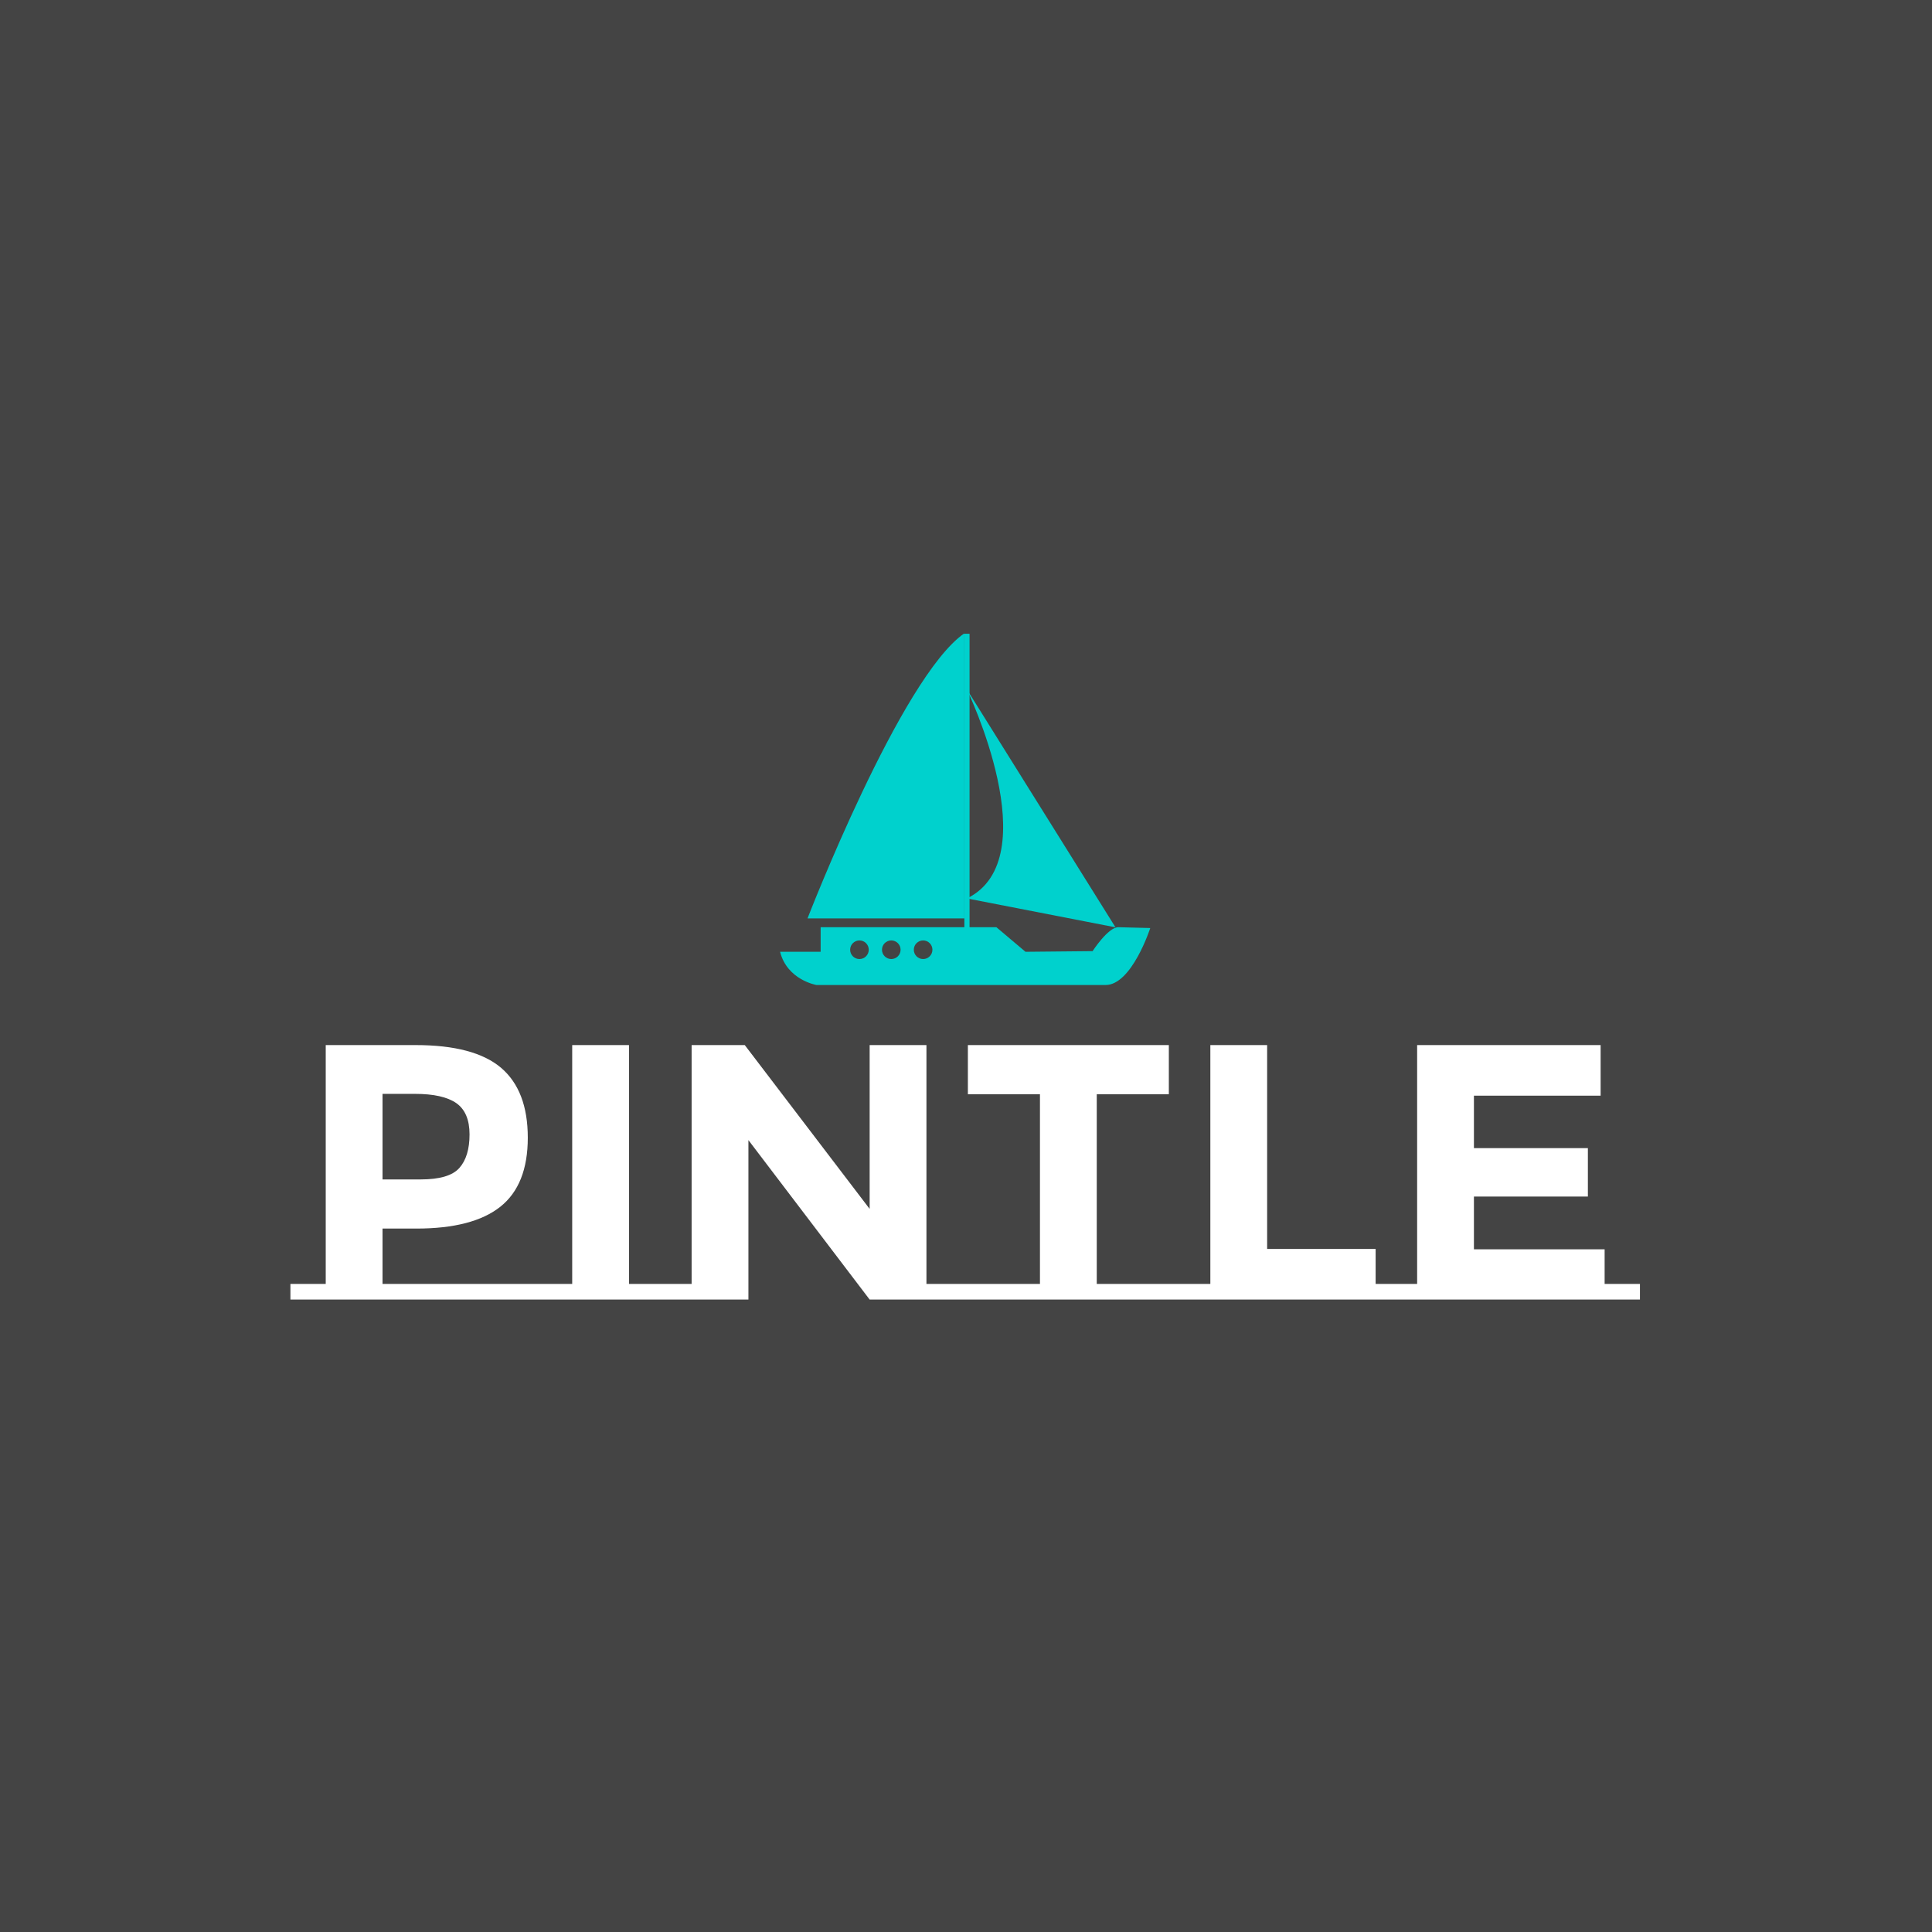
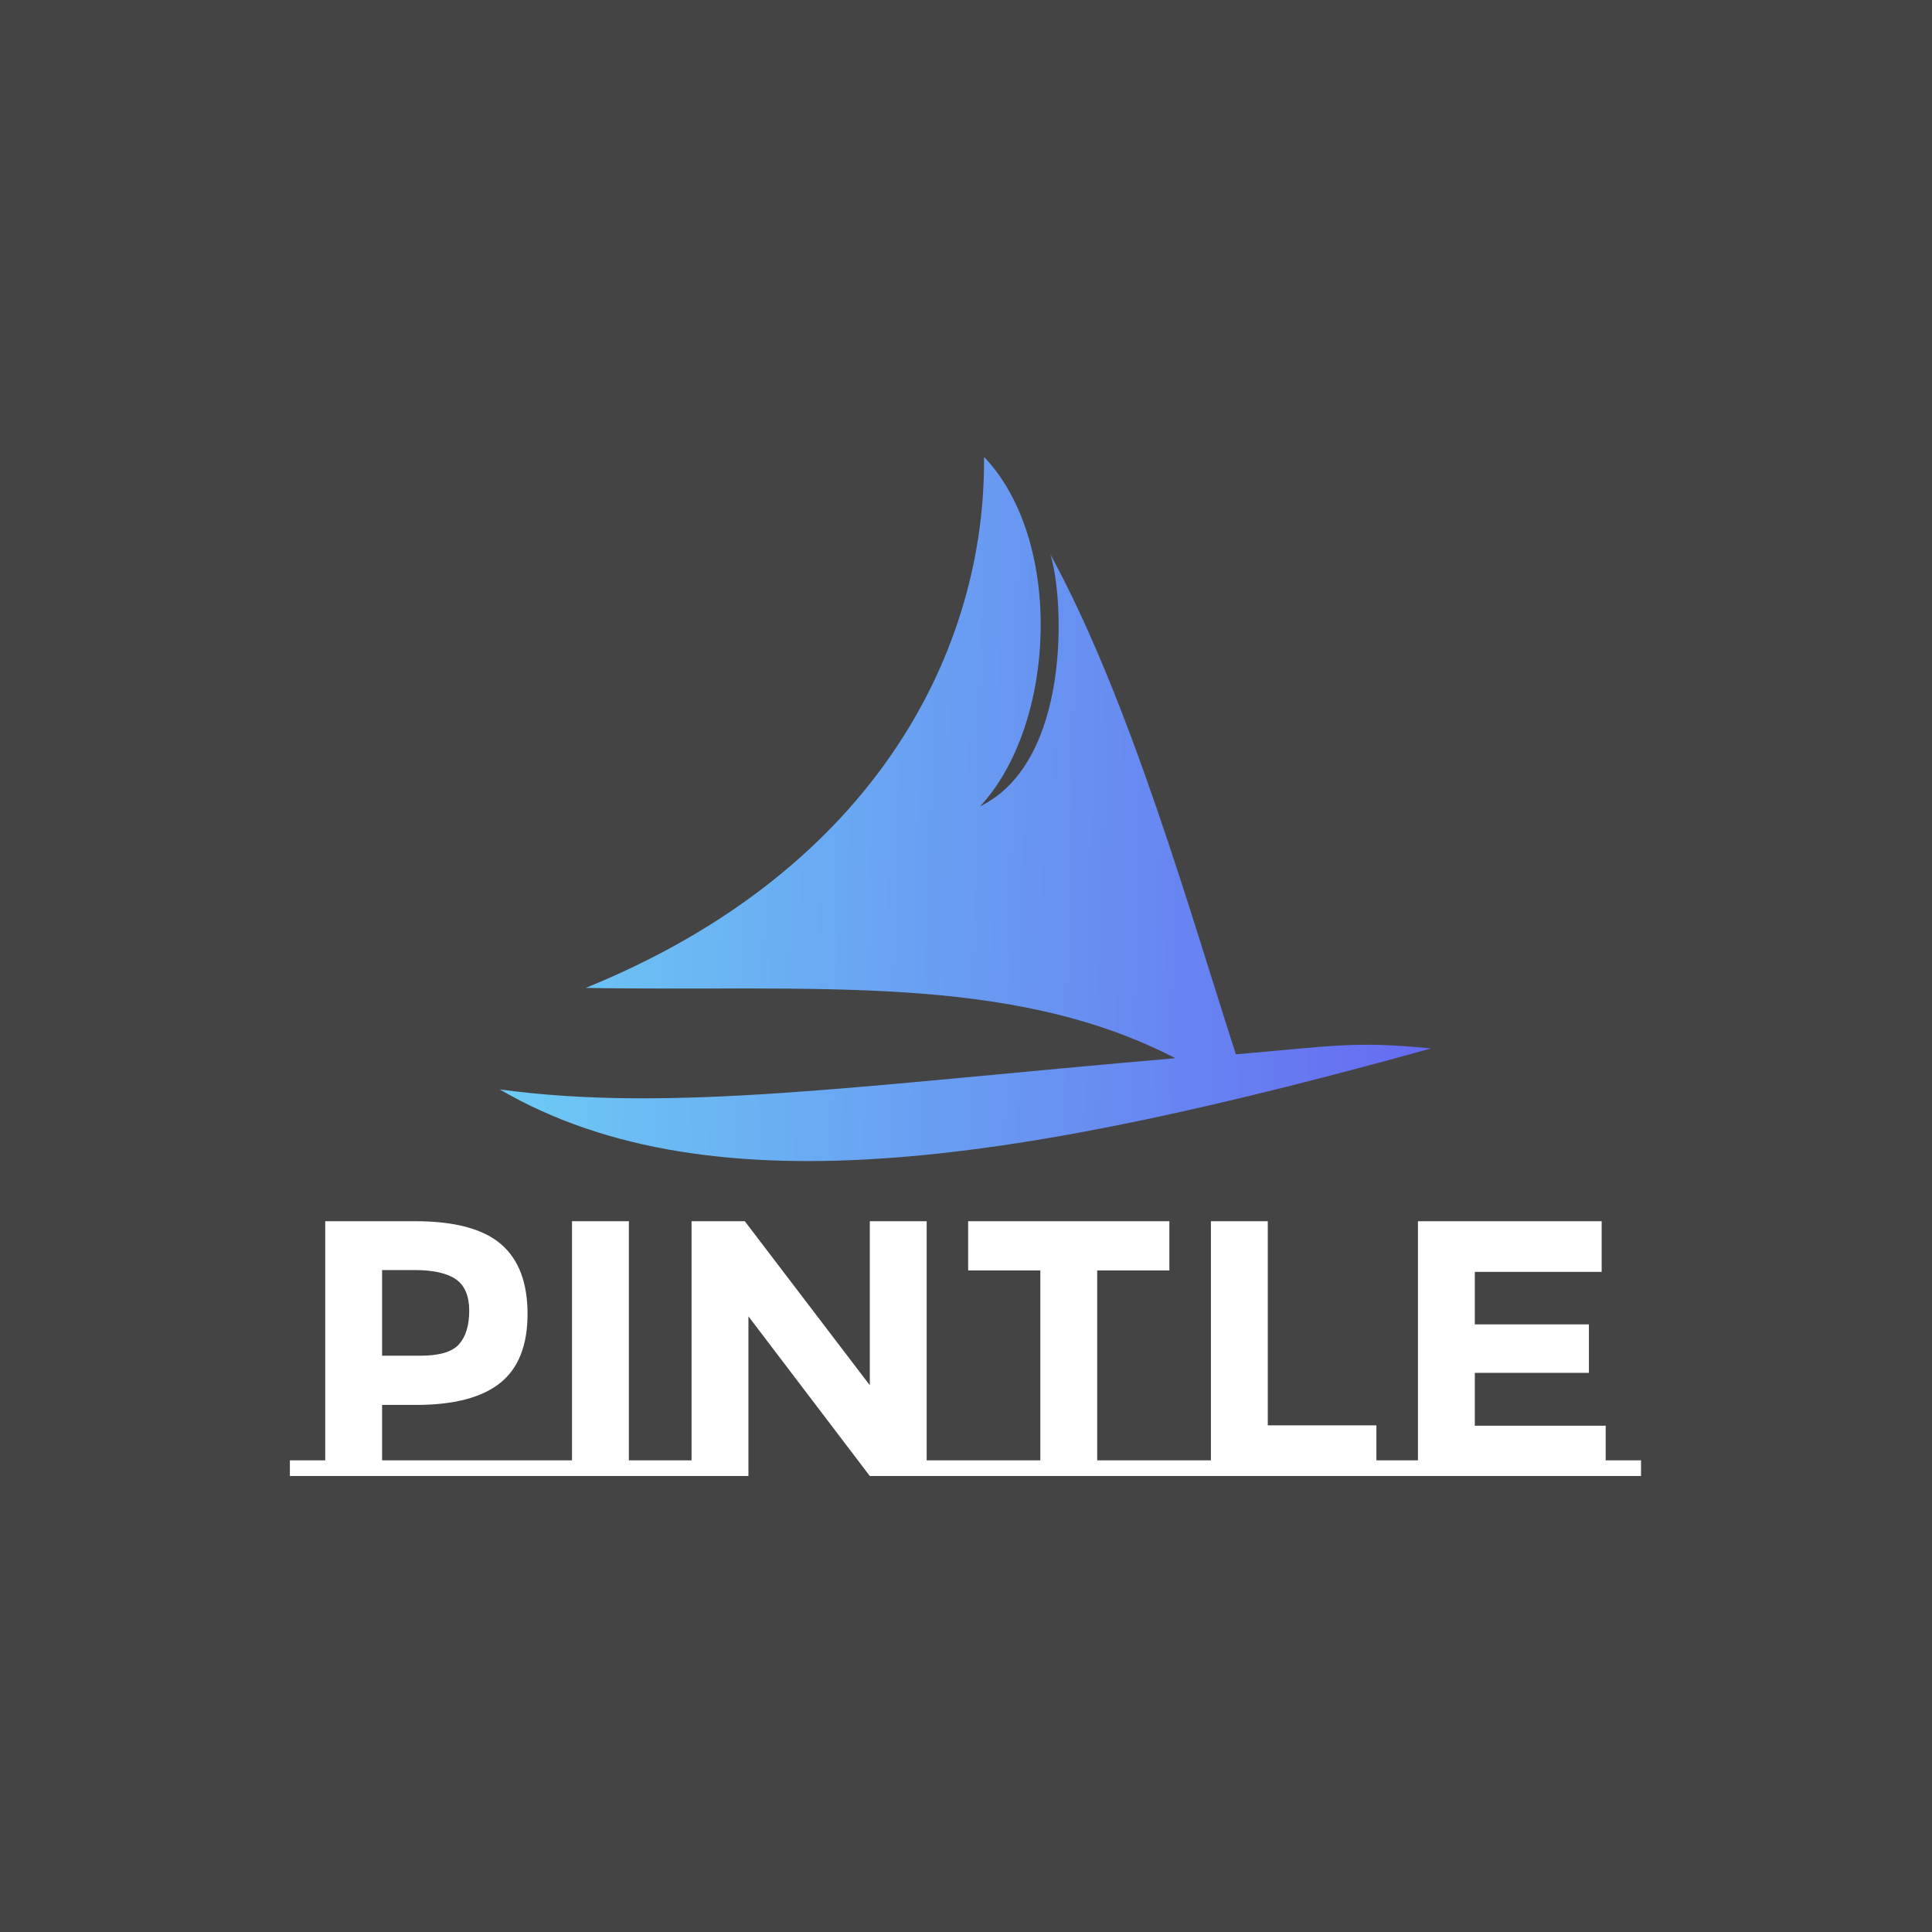
<svg xmlns="http://www.w3.org/2000/svg" version="1.1" width="1000" height="1000" viewBox="0 0 1000 1000">
  <rect width="1000" height="1000" fill="#444444" />
-   <g transform="matrix(0.7,0,0,0.7,149.5758,328.0264)">
-     <svg viewBox="0 0 396 195" data-background-color="#444444" preserveAspectRatio="xMidYMid meet" height="492" width="1000">
-       <g id="tight-bounds" transform="matrix(1,0,0,1,0.24,-0.1282024)">
-         <svg viewBox="0 0 395.52 195.256" height="195.256" width="395.52">
+   <g transform="matrix(0.7,0,0,0.7,149.7195,236.6634)">
+     <svg viewBox="0 0 328 247" data-background-color="#444444" preserveAspectRatio="xMidYMid meet" height="753" width="1000">
+       <g id="tight-bounds" transform="matrix(1,0,0,1,0.1314397,-0.1)">
+         <svg viewBox="0 0 327.737 247.2" height="247.2" width="327.737">
+           <rect width="327.737" height="247.2" fill="url(#75ec3418-2d5a-4d4d-9e53-300837fd0ff6)" mask="url(&quot;#21853af6-37ba-4fdd-9c74-7648d958d8ce&quot;)" data-fill-palette-color="accent" />
          <g>
-             <svg viewBox="0 0 395.52 195.256" height="195.256" width="395.52">
-               <g transform="matrix(1,0,0,1,0,120.6763)">
+             <svg viewBox="0 0 395.52 298.326" height="247.2" width="327.737">
+               <g transform="matrix(1,0,0,1,0,223.746)">
                <svg viewBox="0 0 395.52 74.58" height="74.58" width="395.52">
                  <g id="textblocktransform">
                    <svg viewBox="0 0 395.52 74.58" height="74.58" width="395.52" id="textblock">
                      <g>
                        <svg viewBox="0 0 395.52 74.58" height="74.58" width="395.52">
                          <g transform="matrix(1,0,0,1,0,0)">
                            <svg width="395.52" viewBox="-0.55 -34.95 185.34 34.95" height="74.58" data-palette-color="#ffffff">
                              <g class="undefined-text-0" data-fill-palette-color="primary" id="text-0">
                                <path d="M12.1-2.15L33.85-2.15 33.85 0-0.55 0-0.55-2.15 4.3-2.15 4.3-34.95 16.65-34.95Q24.7-34.95 28.38-31.83 32.05-28.7 32.05-22.23 32.05-15.75 28.28-12.75 24.5-9.75 16.75-9.75L16.75-9.75 12.1-9.75 12.1-2.15ZM17.35-16.5Q21.25-16.5 22.65-18.07 24.05-19.65 24.05-22.68 24.05-25.7 22.23-26.98 20.4-28.25 16.55-28.25L16.55-28.25 12.1-28.25 12.1-16.5 17.35-16.5ZM45.95-2.15L50.25-2.15 50.25 0 33.85 0 33.85-2.15 38.15-2.15 38.15-34.95 45.95-34.95 45.95-2.15ZM49.7-2.15L54.55-2.15 54.55-34.95 61.85-34.95 79-12.45 79-34.95 86.8-34.95 86.8-2.15 91.65-2.15 91.65 0 79 0 62.35-21.9 62.35 0 49.7 0 49.7-2.15ZM110.19-2.15L121.49-2.15 121.49 0 91.09 0 91.09-2.15 102.39-2.15 102.39-28.2 92.49-28.2 92.49-34.95 120.09-34.95 120.09-28.2 110.19-28.2 110.19-2.15ZM148.49-2.15L153.34-2.15 153.34 0 120.94 0 120.94-2.15 125.79-2.15 125.79-34.95 133.59-34.95 133.59-6.95 148.49-6.95 148.49-2.15ZM149.34-2.15L154.19-2.15 154.19-34.95 179.39-34.95 179.39-28 161.99-28 161.99-20.8 177.64-20.8 177.64-14.15 161.99-14.15 161.99-6.9 179.94-6.9 179.94-2.15 184.79-2.15 184.79 0 149.34 0 149.34-2.15Z" fill="#ffffff" data-fill-palette-color="primary" />
                              </g>
                            </svg>
                          </g>
                        </svg>
                      </g>
                    </svg>
                  </g>
                </svg>
              </g>
-               <g transform="matrix(1,0,0,1,143.5178,0)">
-                 <svg viewBox="0 0 108.484 103.07" height="103.07" width="108.484">
+               <g transform="matrix(1,0,0,1,61.44806,0)">
+                 <svg viewBox="0 0 272.624 206.139" height="206.139" width="272.624">
                  <g>
-                     <svg version="1.1" x="0" y="0" viewBox="3.878 5.5 82.887 78.75" enable-background="new 0 0 90 90" xml:space="preserve" height="103.07" width="108.484" class="icon-icon-0" data-fill-palette-color="accent" id="icon-0">
-                       <path d="M45.721 64.865l33.258 6.47L45.721 18.09C45.721 18.09 63.949 55.963 45.721 64.865z" fill="#00d1cd" data-fill-palette-color="accent" />
-                       <rect x="45.141" y="5.5" width="1.16" height="68.77" fill="#00d1cd" data-fill-palette-color="accent" />
-                       <path d="M12.159 65.221" fill="#00d1cd" data-fill-palette-color="accent" />
-                       <path d="M45.141 69.334H10.02c0 0 20.886-53.998 35.121-63.834V69.334z" fill="#00d1cd" data-fill-palette-color="accent" />
-                       <path d="M79.612 71.309c-2.304 0-5.76 5.358-5.76 5.358l-15.025 0.147-6.52-5.506H12.959v5.506H3.878c1.591 6.329 8.15 7.436 8.15 7.436h64.736c5.873 0 10.001-12.757 10.001-12.757L79.612 71.309zM21.646 78.438c-1.15 0-2.083-0.933-2.083-2.084 0-1.15 0.933-2.084 2.083-2.084 1.151 0 2.084 0.934 2.084 2.084C23.729 77.505 22.796 78.438 21.646 78.438zM28.775 78.438c-1.15 0-2.083-0.933-2.083-2.084 0-1.15 0.934-2.084 2.083-2.084 1.15 0 2.083 0.934 2.083 2.084C30.858 77.505 29.925 78.438 28.775 78.438zM35.904 78.438c-1.15 0-2.083-0.933-2.083-2.084 0-1.15 0.933-2.084 2.083-2.084s2.083 0.934 2.083 2.084C37.988 77.505 37.055 78.438 35.904 78.438z" fill="#00d1cd" data-fill-palette-color="accent" />
-                     </svg>
+                     <svg xml:space="preserve" version="1.1" style="shape-rendering:geometricPrecision;text-rendering:geometricPrecision;image-rendering:optimizeQuality;" viewBox="0 0 477 360.675" x="0" y="0" fill-rule="evenodd" clip-rule="evenodd" width="272.624" height="206.139" class="icon-icon-0" data-fill-palette-color="accent" id="icon-0" />
                  </g>
                </svg>
              </g>
              <g />
            </svg>
          </g>
-           <defs />
+           <defs>
+             <linearGradient x1="0" x2="1" y1="0.578" y2="0.595" id="75ec3418-2d5a-4d4d-9e53-300837fd0ff6">
+               <stop stop-color="#6ee2f5" offset="0" />
+               <stop stop-color="#6454f0" offset="1" />
+             </linearGradient>
+           </defs>
+           <mask id="21853af6-37ba-4fdd-9c74-7648d958d8ce">
+             <g id="SvgjsG1084">
+               <svg viewBox="0 0 327.737 247.2" height="247.2" width="327.737">
+                 <g>
+                   <svg viewBox="0 0 395.52 298.326" height="247.2" width="327.737">
+                     <g transform="matrix(1,0,0,1,0,223.746)">
+                       <svg viewBox="0 0 395.52 74.58" height="74.58" width="395.52">
+                         <g id="SvgjsG1083">
+                           <svg viewBox="0 0 395.52 74.58" height="74.58" width="395.52" id="SvgjsSvg1082">
+                             <g>
+                               <svg viewBox="0 0 395.52 74.58" height="74.58" width="395.52">
+                                 <g transform="matrix(1,0,0,1,0,0)">
+                                   <svg width="395.52" viewBox="-0.55 -34.95 185.34 34.95" height="74.58" data-palette-color="#ffffff">
+                                     <g class="undefined-text-0" data-fill-palette-color="primary" id="SvgjsG1081" />
+                                   </svg>
+                                 </g>
+                               </svg>
+                             </g>
+                           </svg>
+                         </g>
+                       </svg>
+                     </g>
+                     <g transform="matrix(1,0,0,1,61.44806,0)">
+                       <svg viewBox="0 0 272.624 206.139" height="206.139" width="272.624">
+                         <g>
+                           <svg xml:space="preserve" version="1.1" style="shape-rendering:geometricPrecision;text-rendering:geometricPrecision;image-rendering:optimizeQuality;" viewBox="0 0 477 360.675" x="0" y="0" fill-rule="evenodd" clip-rule="evenodd" width="272.624" height="206.139" class="icon-icon-0" data-fill-palette-color="accent" id="SvgjsSvg1080">
+                             <g fill="white">
+                               <path class="" d="M0 324c89 12 183-2 346-16-85-44-186-34-302-36 150-61 205-175 204-272 41 43 37 137-2 179 47-23 43-107 36-129 41 75 72 185 95 256 48-4 60-7 100-3-206 57-367 85-477 21z" fill="white" />
+                             </g>
+                           </svg>
+                         </g>
+                       </svg>
+                     </g>
+                     <g />
+                   </svg>
+                 </g>
+                 <defs>
+                   <mask />
+                 </defs>
+               </svg>
+             </g>
+           </mask>
        </svg>
-         <rect width="395.52" height="195.256" fill="none" stroke="none" visibility="hidden" />
+         <rect width="327.737" height="247.2" fill="none" stroke="none" visibility="hidden" />
      </g>
    </svg>
  </g>
</svg>
